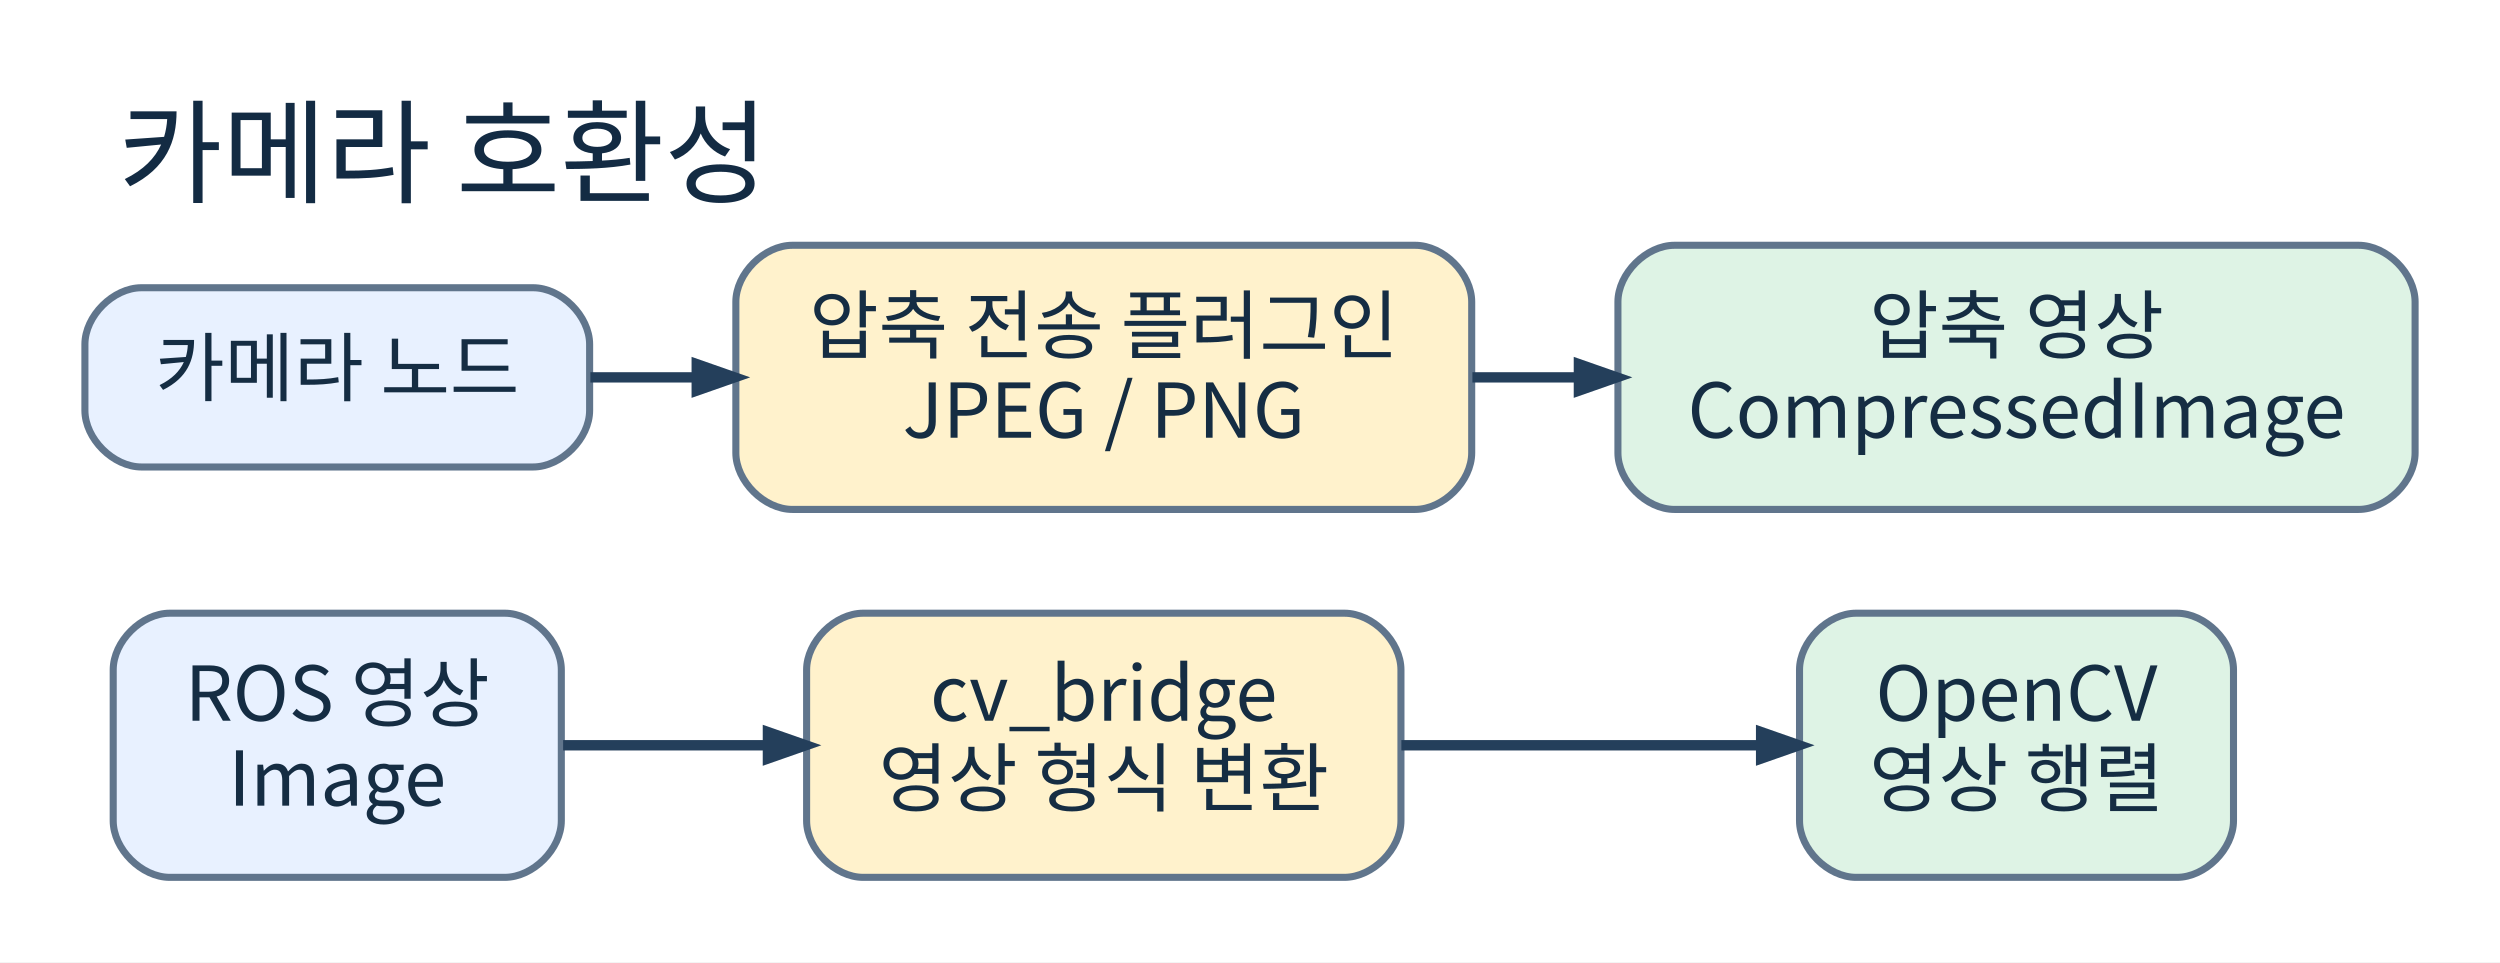
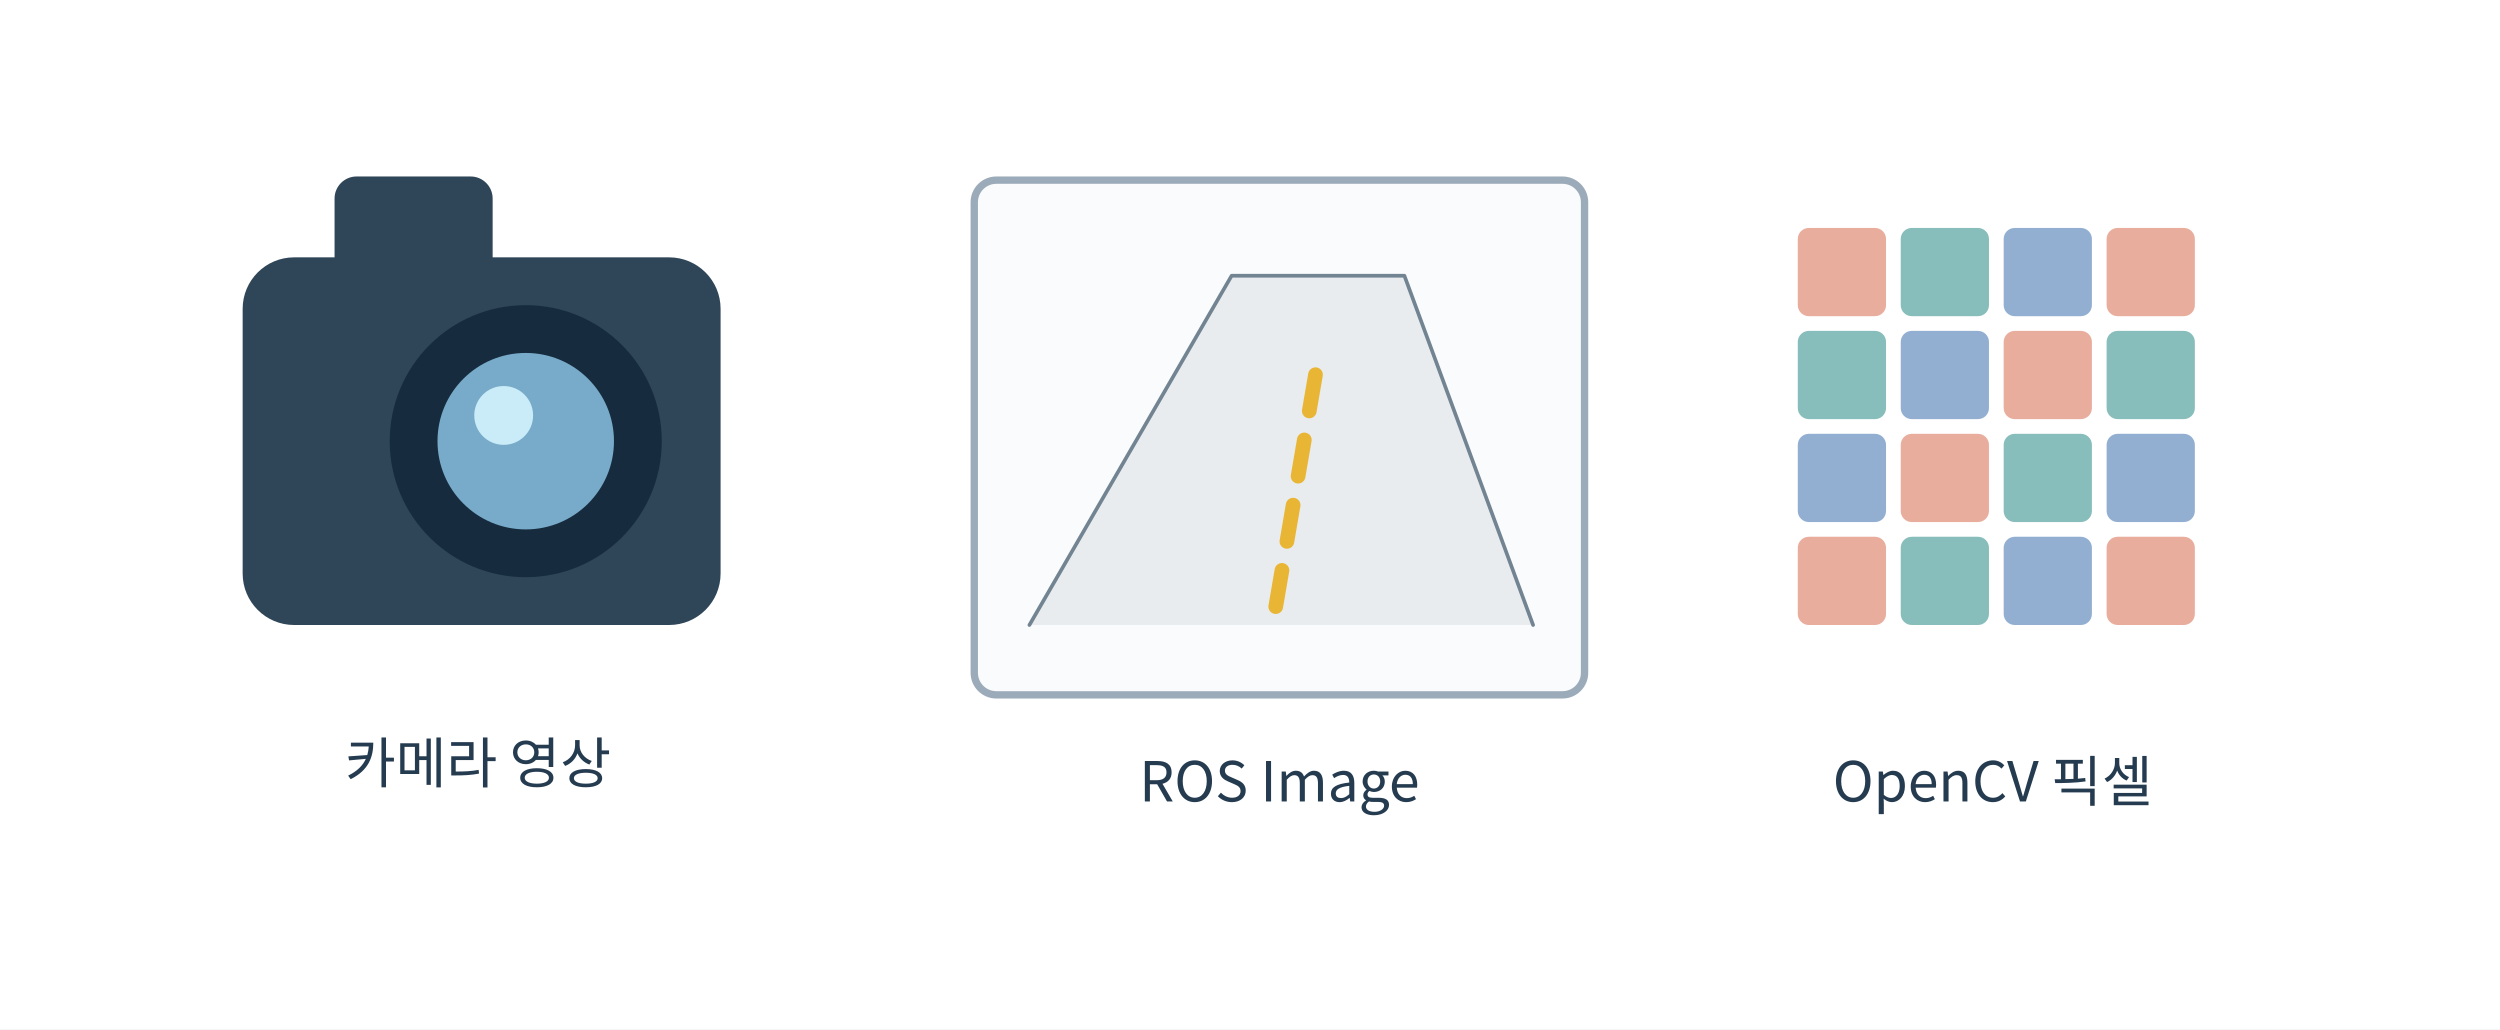
- <svg xmlns="http://www.w3.org/2000/svg" width="530pt" height="204pt" viewBox="0.00 0.00 530.00 204.00">
-   <g id="graph0" class="graph" transform="scale(1 1) rotate(0) translate(18 186)">
-     <polygon fill="white" stroke="transparent" points="-18,18 -18,-186 512,-186 512,18 -18,18" />
-     <text text-anchor="middle" x="76" y="-144.8" font-family="Noto Sans CJK KR" font-size="24.00" fill="#132b43">카메라 호환성</text>
-     <g id="node1" class="node">
-       <path fill="#e8f1ff" stroke="#60758c" stroke-width="1.5" d="M89,-56C89,-56 18,-56 18,-56 12,-56 6,-50 6,-44 6,-44 6,-12 6,-12 6,-6 12,0 18,0 18,0 89,0 89,0 95,0 101,-6 101,-12 101,-12 101,-44 101,-44 101,-50 95,-56 89,-56" />
-       <text text-anchor="middle" x="53.5" y="-33.2" font-family="Noto Sans CJK KR" font-size="16.00" fill="#152d43">ROS 영상</text>
-       <text text-anchor="middle" x="53.5" y="-15.2" font-family="Noto Sans CJK KR" font-size="16.00" fill="#152d43">Image</text>
-     </g>
-     <g id="node2" class="node">
-       <path fill="#fff2cc" stroke="#60758c" stroke-width="1.5" d="M267,-56C267,-56 165,-56 165,-56 159,-56 153,-50 153,-44 153,-44 153,-12 153,-12 153,-6 159,0 165,0 165,0 267,0 267,0 273,0 279,-6 279,-12 279,-12 279,-44 279,-44 279,-50 273,-56 267,-56" />
-       <text text-anchor="middle" x="216" y="-33.2" font-family="Noto Sans CJK KR" font-size="16.00" fill="#152d43">cv_bridge</text>
-       <text text-anchor="middle" x="216" y="-15.2" font-family="Noto Sans CJK KR" font-size="16.00" fill="#152d43">영상 형식 변환</text>
-     </g>
-     <g id="edge1" class="edge">
-       <path fill="none" stroke="#243f5b" stroke-width="2.2" d="M101.38,-28C101.38,-28 144.8,-28 144.8,-28" />
-       <polygon fill="#243f5b" stroke="#243f5b" stroke-width="2.2" points="144.8,-30.8 152.8,-28 144.8,-25.2 144.8,-30.8" />
-     </g>
-     <g id="node3" class="node">
-       <path fill="#def3e5" stroke="#60758c" stroke-width="1.5" d="M443.5,-56C443.5,-56 375.5,-56 375.5,-56 369.5,-56 363.5,-50 363.5,-44 363.5,-44 363.5,-12 363.5,-12 363.5,-6 369.5,0 375.5,0 375.5,0 443.5,0 443.5,0 449.5,0 455.5,-6 455.5,-12 455.5,-12 455.5,-44 455.5,-44 455.5,-50 449.5,-56 443.5,-56" />
-       <text text-anchor="middle" x="409.5" y="-33.2" font-family="Noto Sans CJK KR" font-size="16.00" fill="#152d43">OpenCV</text>
-       <text text-anchor="middle" x="409.5" y="-15.2" font-family="Noto Sans CJK KR" font-size="16.00" fill="#152d43">영상 행렬</text>
-     </g>
-     <g id="edge2" class="edge">
-       <path fill="none" stroke="#243f5b" stroke-width="2.2" d="M279.09,-28C279.09,-28 355.36,-28 355.36,-28" />
-       <polygon fill="#243f5b" stroke="#243f5b" stroke-width="2.2" points="355.36,-30.8 363.36,-28 355.36,-25.2 355.36,-30.8" />
-     </g>
-     <g id="node4" class="node">
-       <path fill="#e8f1ff" stroke="#60758c" stroke-width="1.5" d="M95,-125C95,-125 12,-125 12,-125 6,-125 0,-119 0,-113 0,-113 0,-99 0,-99 0,-93 6,-87 12,-87 12,-87 95,-87 95,-87 101,-87 107,-93 107,-99 107,-99 107,-113 107,-113 107,-119 101,-125 95,-125" />
-       <text text-anchor="middle" x="53.5" y="-102.2" font-family="Noto Sans CJK KR" font-size="16.00" fill="#152d43">카메라 노드</text>
-     </g>
-     <g id="node5" class="node">
-       <path fill="#fff2cc" stroke="#60758c" stroke-width="1.5" d="M282,-134C282,-134 150,-134 150,-134 144,-134 138,-128 138,-122 138,-122 138,-90 138,-90 138,-84 144,-78 150,-78 150,-78 282,-78 282,-78 288,-78 294,-84 294,-90 294,-90 294,-122 294,-122 294,-128 288,-134 282,-134" />
-       <text text-anchor="middle" x="216" y="-111.2" font-family="Noto Sans CJK KR" font-size="16.00" fill="#152d43">압축 전송 플러그인</text>
-       <text text-anchor="middle" x="216" y="-93.2" font-family="Noto Sans CJK KR" font-size="16.00" fill="#152d43">JPEG / PNG</text>
-     </g>
-     <g id="edge3" class="edge">
-       <path fill="none" stroke="#243f5b" stroke-width="2.2" d="M107.16,-106C107.16,-106 129.71,-106 129.71,-106" />
-       <polygon fill="#243f5b" stroke="#243f5b" stroke-width="2.2" points="129.71,-108.8 137.71,-106 129.71,-103.2 129.71,-108.8" />
-     </g>
-     <g id="node6" class="node">
-       <path fill="#def3e5" stroke="#60758c" stroke-width="1.5" d="M482,-134C482,-134 337,-134 337,-134 331,-134 325,-128 325,-122 325,-122 325,-90 325,-90 325,-84 331,-78 337,-78 337,-78 482,-78 482,-78 488,-78 494,-84 494,-90 494,-90 494,-122 494,-122 494,-128 488,-134 482,-134" />
-       <text text-anchor="middle" x="409.5" y="-111.2" font-family="Noto Sans CJK KR" font-size="16.00" fill="#152d43">압축 영상</text>
-       <text text-anchor="middle" x="409.5" y="-93.2" font-family="Noto Sans CJK KR" font-size="16.00" fill="#152d43">CompressedImage</text>
-     </g>
-     <g id="edge4" class="edge">
-       <path fill="none" stroke="#243f5b" stroke-width="2.2" d="M294.15,-106C294.15,-106 316.73,-106 316.73,-106" />
-       <polygon fill="#243f5b" stroke="#243f5b" stroke-width="2.2" points="316.73,-108.8 324.73,-106 316.73,-103.2 316.73,-108.8" />
-     </g>
-   </g>
+ <svg xmlns="http://www.w3.org/2000/svg" width="680" height="280" viewBox="0 0 680 280" role="img" aria-labelledby="title">
+   <defs>
+     <marker id="arrow" viewBox="0 0 10 10" refX="8" refY="5" markerWidth="6" markerHeight="6" orient="auto-start-reverse">
+       <path d="M0 0 L10 5 L0 10Z" fill="#3478bc" />
+     </marker>
+     <marker id="greenArrow" viewBox="0 0 10 10" refX="8" refY="5" markerWidth="6" markerHeight="6" orient="auto">
+       <path d="M0 0 L10 5 L0 10Z" fill="#25865d" />
+     </marker>
+     <marker id="purpleArrow" viewBox="0 0 10 10" refX="8" refY="5" markerWidth="6" markerHeight="6" orient="auto">
+       <path d="M0 0 L10 5 L0 10Z" fill="#916ab5" />
+     </marker>
+   </defs>
+   <rect x="0" y="0" width="680" height="280" rx="0" fill="white" stroke="none" stroke-width="2" />
+   <rect x="66" y="70" width="130" height="100" rx="14" fill="#2f4558" stroke="none" stroke-width="2" />
+   <rect x="91" y="48" width="43" height="28" rx="6" fill="#2f4558" stroke="none" stroke-width="2" />
+   <circle cx="143" cy="120" r="37" fill="#162b3e" stroke="none" stroke-width="2" />
+   <circle cx="143" cy="120" r="24" fill="#78abc9" stroke="none" stroke-width="2" />
+   <circle cx="137" cy="113" r="8" fill="#c9ecf8" stroke="none" stroke-width="2" />
+   <text x="130" y="213" font-family="Noto Sans CJK KR, sans-serif" font-size="15" fill="#253b50" text-anchor="middle">카메라 영상</text>
+   <rect x="265" y="49" width="166" height="140" rx="6" fill="#f9fbfc" stroke="#9cabb9" stroke-width="2" />
+   <path d="M280 170 L335 75 L382 75 L417 170" stroke="#728392" stroke-width="1" fill="#e8ecef" stroke-linecap="round" stroke-linejoin="round" />
+   <path d="M347 165 L359 95" stroke="#e9b534" stroke-width="4" fill="none" stroke-linecap="round" stroke-linejoin="round" stroke-dasharray="10 8" />
+   <text x="348" y="218" font-family="Noto Sans CJK KR, sans-serif" font-size="15" fill="#253b50" text-anchor="middle">ROS Image</text>
+   <rect x="489" y="62" width="24" height="24" rx="3" fill="#e9ad9d" stroke="none" stroke-width="2" />
+   <rect x="517" y="62" width="24" height="24" rx="3" fill="#87bdba" stroke="none" stroke-width="2" />
+   <rect x="545" y="62" width="24" height="24" rx="3" fill="#92afd2" stroke="none" stroke-width="2" />
+   <rect x="573" y="62" width="24" height="24" rx="3" fill="#e9ad9d" stroke="none" stroke-width="2" />
+   <rect x="489" y="90" width="24" height="24" rx="3" fill="#87bdba" stroke="none" stroke-width="2" />
+   <rect x="517" y="90" width="24" height="24" rx="3" fill="#92afd2" stroke="none" stroke-width="2" />
+   <rect x="545" y="90" width="24" height="24" rx="3" fill="#e9ad9d" stroke="none" stroke-width="2" />
+   <rect x="573" y="90" width="24" height="24" rx="3" fill="#87bdba" stroke="none" stroke-width="2" />
+   <rect x="489" y="118" width="24" height="24" rx="3" fill="#92afd2" stroke="none" stroke-width="2" />
+   <rect x="517" y="118" width="24" height="24" rx="3" fill="#e9ad9d" stroke="none" stroke-width="2" />
+   <rect x="545" y="118" width="24" height="24" rx="3" fill="#87bdba" stroke="none" stroke-width="2" />
+   <rect x="573" y="118" width="24" height="24" rx="3" fill="#92afd2" stroke="none" stroke-width="2" />
+   <rect x="489" y="146" width="24" height="24" rx="3" fill="#e9ad9d" stroke="none" stroke-width="2" />
+   <rect x="517" y="146" width="24" height="24" rx="3" fill="#87bdba" stroke="none" stroke-width="2" />
+   <rect x="545" y="146" width="24" height="24" rx="3" fill="#92afd2" stroke="none" stroke-width="2" />
+   <rect x="573" y="146" width="24" height="24" rx="3" fill="#e9ad9d" stroke="none" stroke-width="2" />
+   <text x="542" y="218" font-family="Noto Sans CJK KR, sans-serif" font-size="15" fill="#253b50" text-anchor="middle">OpenCV 픽셀</text>
</svg>
